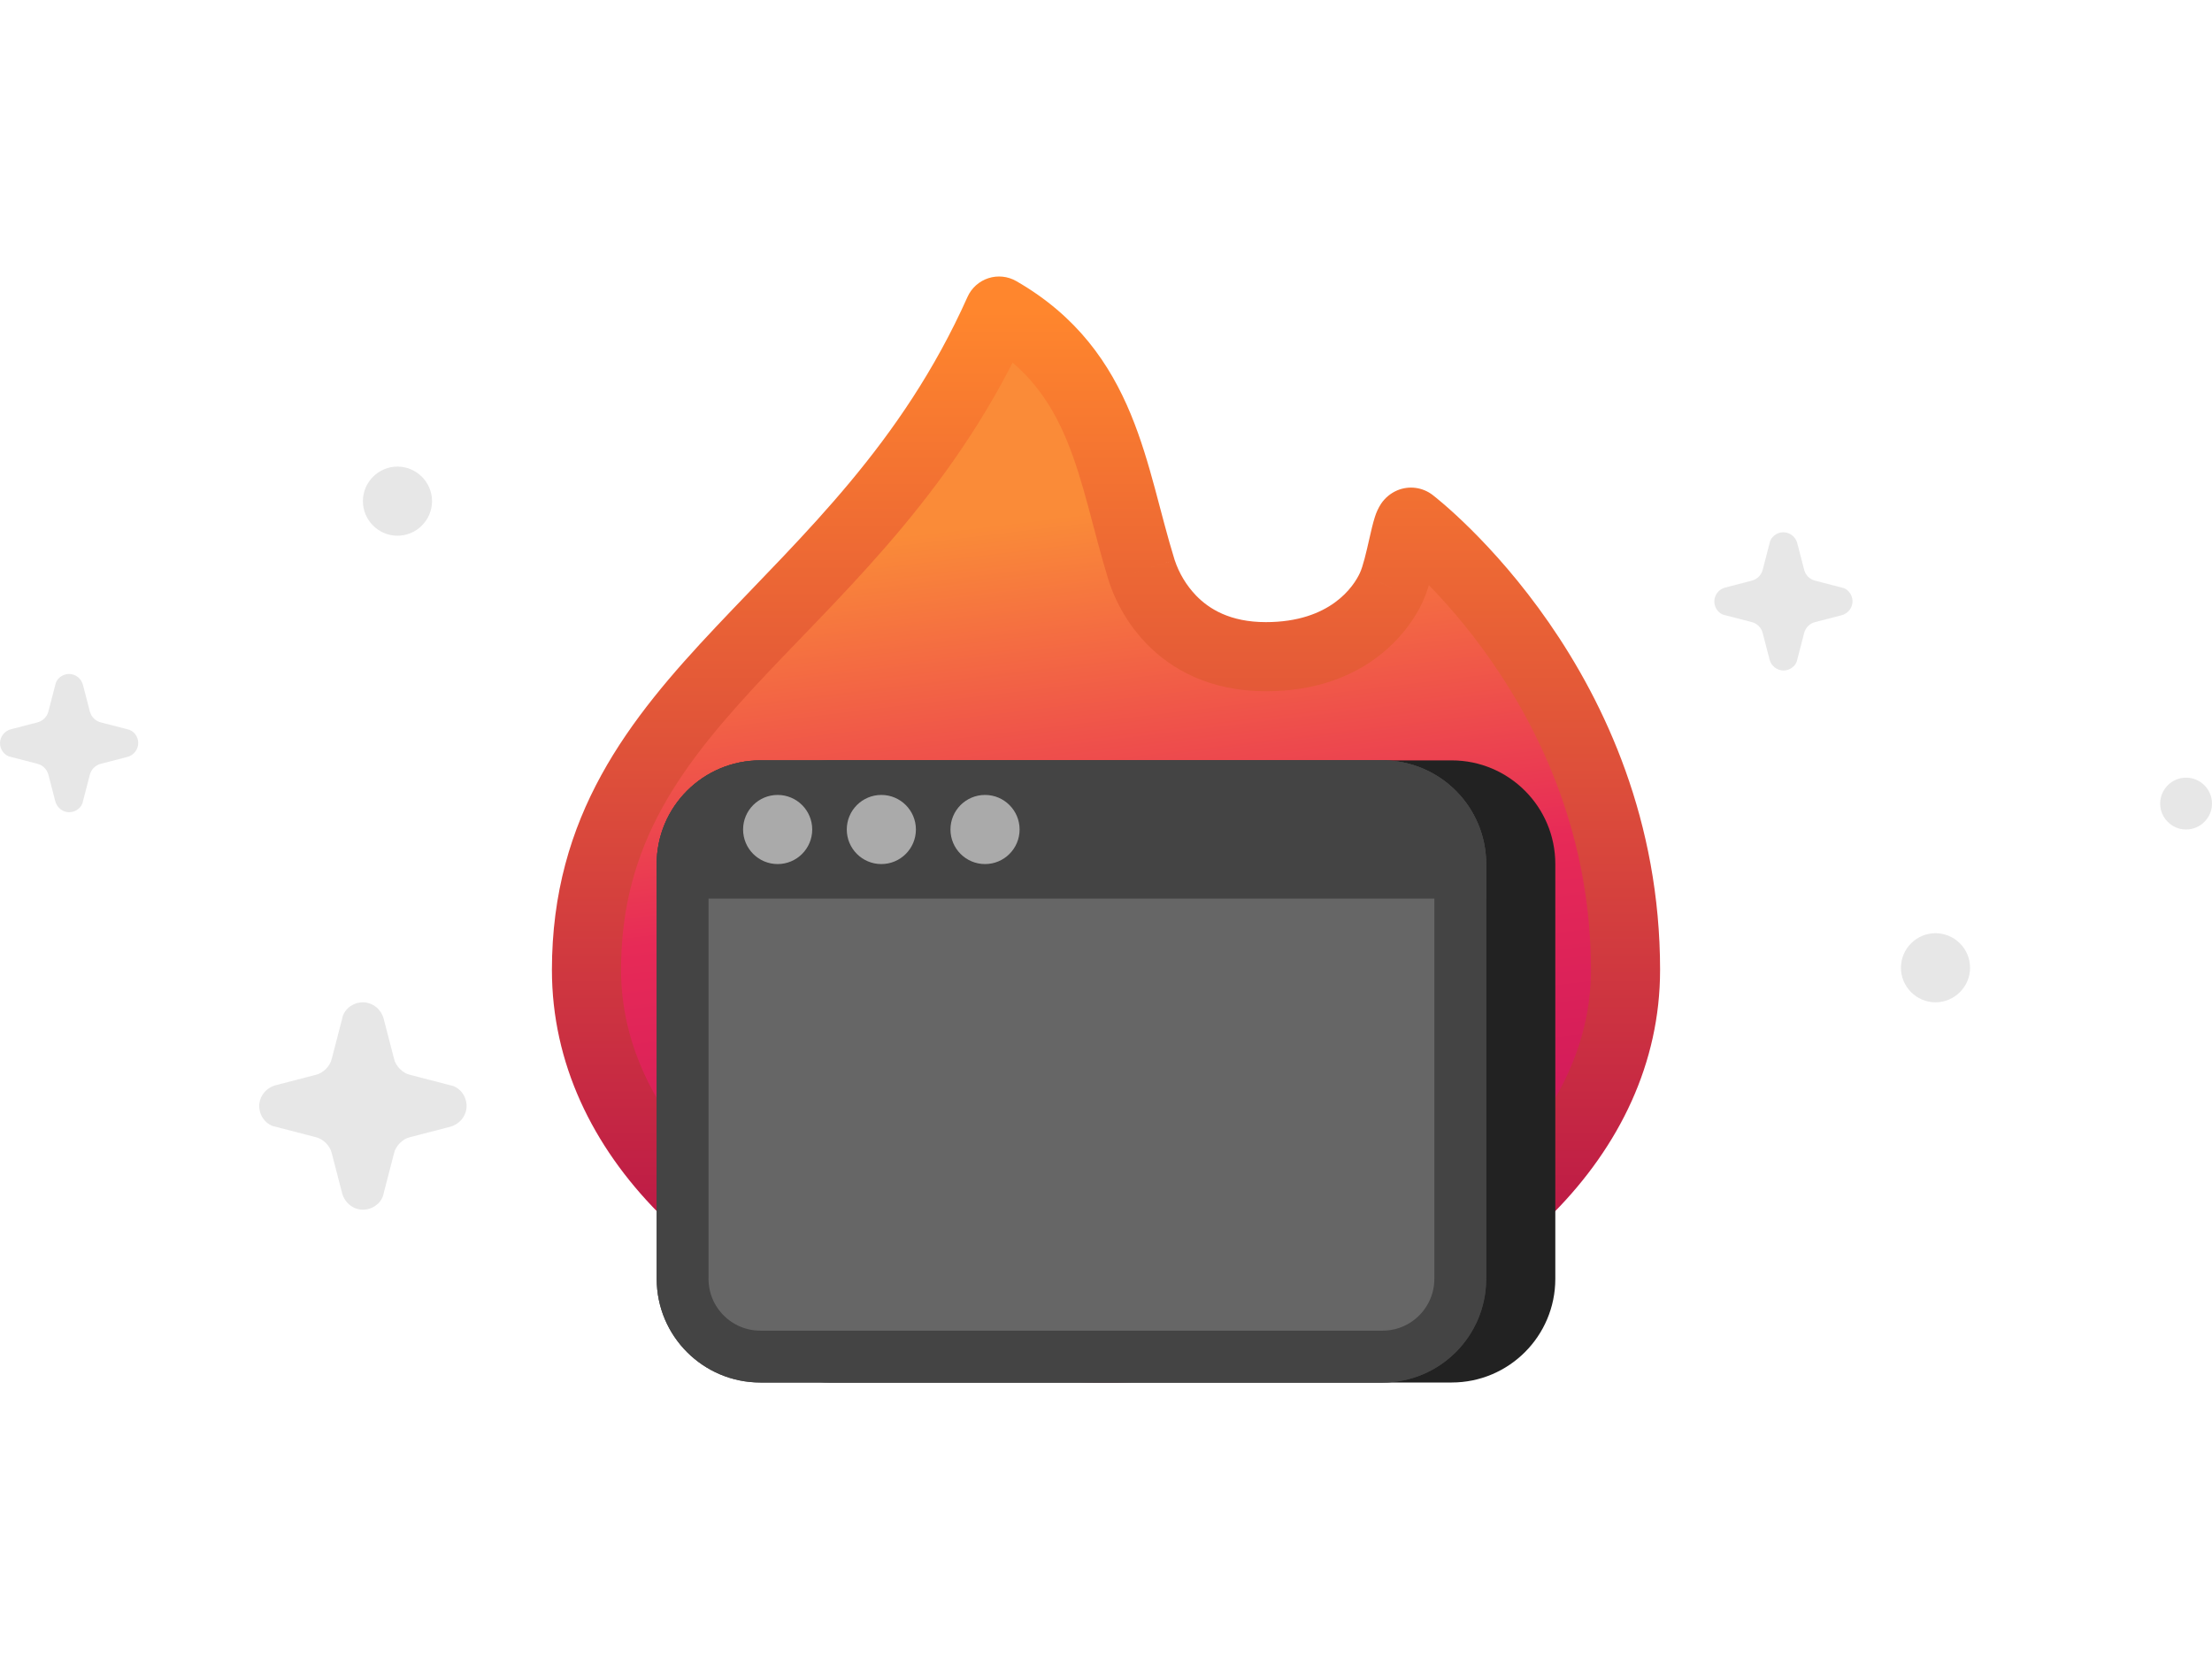
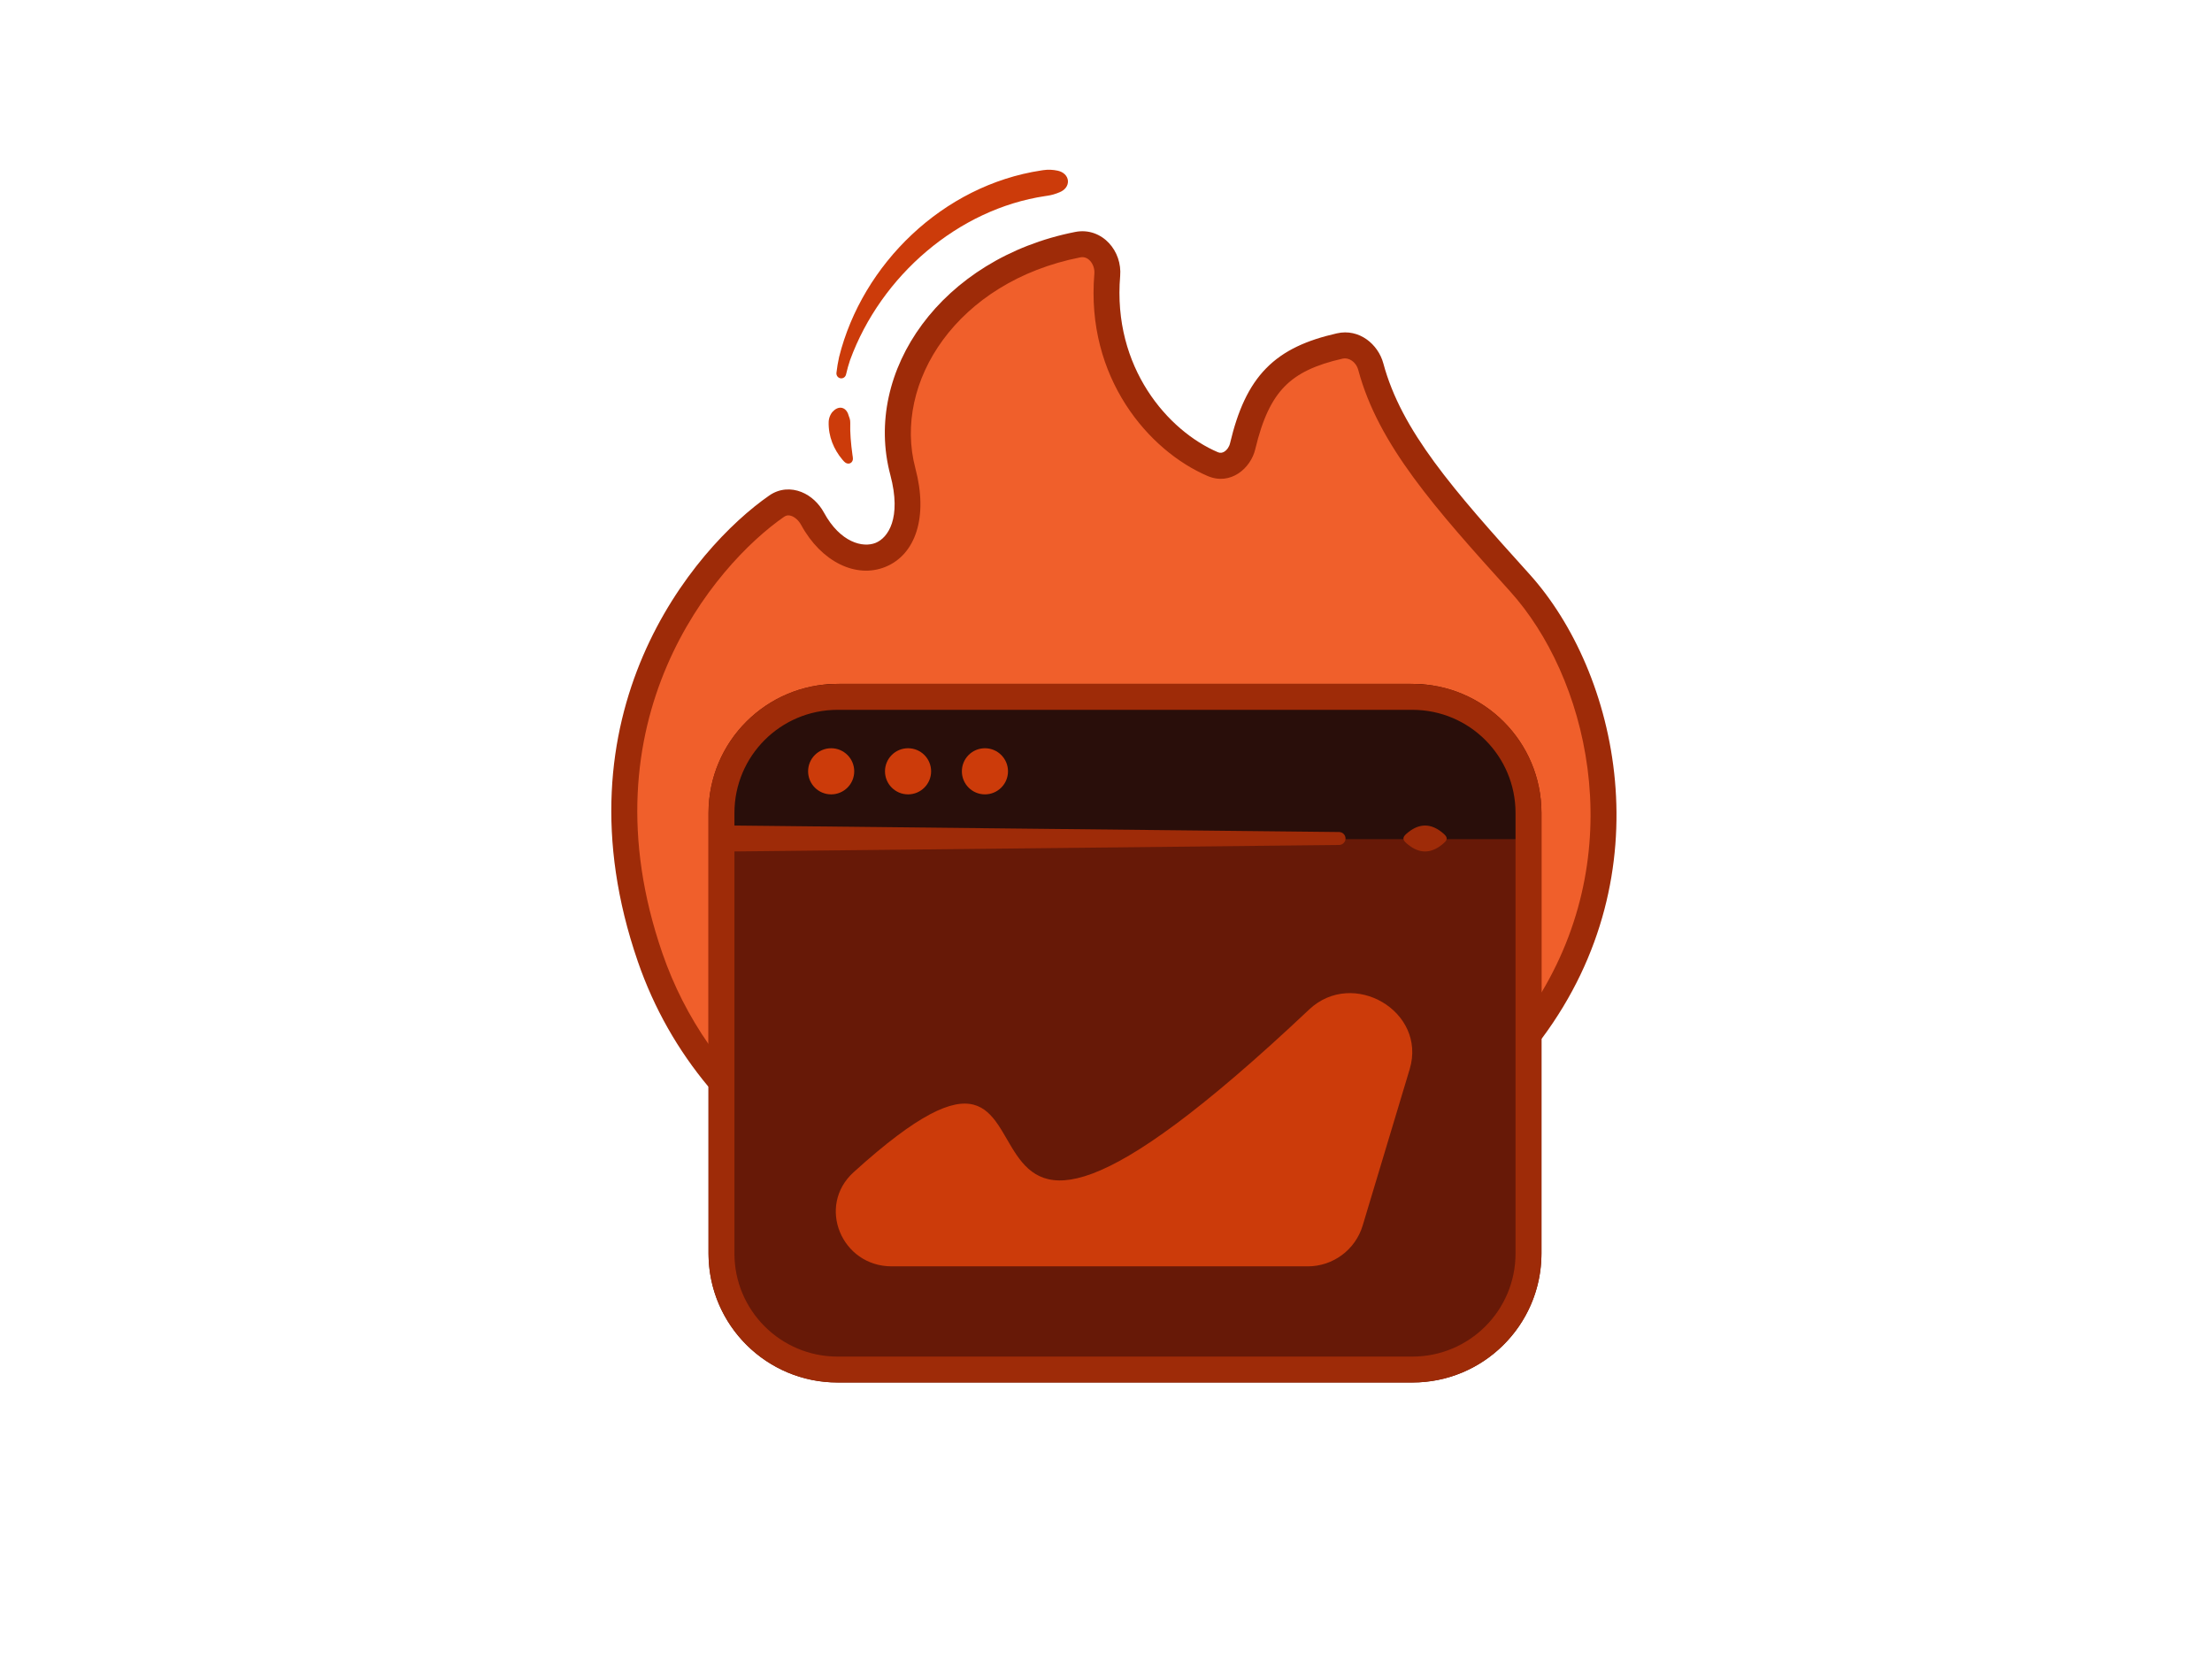
- <svg xmlns="http://www.w3.org/2000/svg" fill="none" viewBox="0 0 128 96">
-   <path fill="#888" d="m106.572 34-1.543-.4a.875.875 0 0 1-.629-.629l-.4-1.542a.84.84 0 0 0-.8-.629c-.4 0-.743.286-.8.629l-.4 1.542a.876.876 0 0 1-.628.629l-1.543.4a.841.841 0 0 0-.629.8c0 .4.286.743.629.8l1.543.4a.875.875 0 0 1 .628.629l.4 1.542a.84.84 0 0 0 .8.629c.4 0 .743-.286.8-.629l.4-1.542a.875.875 0 0 1 .629-.629l1.543-.4a.84.84 0 0 0 .628-.8c0-.4-.286-.743-.628-.8ZM112 54c-1.1 0-2 .9-2 2s.9 2 2 2 2-.9 2-2-.9-2-2-2Zm-85.943 8.8-2.314-.6c-.429-.086-.857-.514-.943-.943l-.6-2.314c-.171-.6-.686-.943-1.2-.943-.6 0-1.114.428-1.2.943l-.6 2.314c-.086.429-.514.857-.943.943l-2.314.6c-.6.171-.943.686-.943 1.2 0 .6.429 1.114.943 1.2l2.314.6c.429.086.857.514.943.943l.6 2.314c.171.6.686.943 1.2.943.6 0 1.114-.429 1.2-.943l.6-2.314c.086-.429.514-.857.943-.943l2.314-.6c.6-.172.943-.686.943-1.2 0-.6-.429-1.114-.943-1.2ZM7.371 42.2l-1.542-.4a.875.875 0 0 1-.629-.629l-.4-1.542a.841.841 0 0 0-.8-.63c-.4 0-.743.287-.8.63l-.4 1.542a.875.875 0 0 1-.629.629l-1.542.4A.841.841 0 0 0 0 43c0 .4.286.743.629.8l1.542.4a.876.876 0 0 1 .629.628l.4 1.543c.114.4.457.629.8.629.4 0 .743-.286.8-.629l.4-1.543a.876.876 0 0 1 .629-.628l1.542-.4A.841.841 0 0 0 8 43c0-.4-.286-.743-.629-.8ZM126.5 45c-.825 0-1.5.675-1.5 1.5s.675 1.5 1.5 1.5 1.5-.675 1.5-1.5-.675-1.5-1.5-1.5ZM23 27c-1.1 0-2 .9-2 2s.9 2 2 2 2-.9 2-2-.9-2-2-2Z" opacity=".2" />
-   <path fill="url(#Fire-Window-Dark-128_svg__a)" d="M58.23 18c6.227 3.52 6.627 9.4 8.397 15 .3.949 1.915 5 7.313 5 4.798 0 6.782-2.729 7.382-4 .6-1.27.9-3.999 1.2-3.771.3.228 10.478 9.636 10.478 25.907C93 68.339 81.022 76 64.527 76c-16.494 0-30.59-7.661-30.59-19.864 0-16.271 16.195-20.34 24.293-38.136Z" />
-   <path fill="url(#Fire-Window-Dark-128_svg__b)" d="m57.81 18 .998-1.734a2 2 0 0 0-2.823.918L57.81 18Zm8.254 15-1.91.593 1.91-.593Zm14.44 1 1.815.841L80.505 34Zm1.18-3.771 1.226-1.58-.006-.005-1.22 1.585Zm12.379 25.907h2-2ZM74.406 76.627l.526 1.93-.526-1.93ZM64 78v2-2Zm-10.406-1.373-.526 1.93.526-1.93ZM33.937 56.136h-2 2ZM57.81 18l-.997 1.734c2.593 1.49 3.966 3.449 4.919 5.751.49 1.182.866 2.45 1.238 3.826.362 1.338.734 2.835 1.183 4.282l1.91-.593 1.91-.593c-.42-1.353-.75-2.691-1.142-4.14-.382-1.413-.812-2.884-1.403-4.312-1.209-2.918-3.093-5.66-6.62-7.689L57.81 18Zm8.254 15-1.91.593a9.436 9.436 0 0 0 2.188 3.655C67.789 38.74 70.019 40 73.25 40v-4c-2.074 0-3.29-.766-4.036-1.536a5.445 5.445 0 0 1-1.24-2.057l-1.91.593Zm7.186 5v2c5.684 0 8.24-3.37 9.07-5.159L80.504 34l-1.814-.841c-.35.754-1.692 2.841-5.44 2.841v2Zm7.255-4 1.814.841c.406-.875.674-2.129.836-2.846.1-.437.162-.699.207-.84.035-.109.003.038-.132.238a1.868 1.868 0 0 1-.822.668 1.952 1.952 0 0 1-1.944-.248l1.22-1.584 1.22-1.585a2.052 2.052 0 0 0-2.055-.266 2.134 2.134 0 0 0-.934.776 3.04 3.04 0 0 0-.361.778c-.111.346-.215.803-.3 1.178-.206.908-.38 1.653-.564 2.049l1.815.841Zm1.179-3.771-1.227 1.58c.213.164 11.606 9.05 11.606 24.327h4c0-17.266-12.776-27.195-13.153-27.487l-1.226 1.58Zm12.379 25.907h-2c0 8.183-7.302 15.598-18.182 18.561l.525 1.93.526 1.93c11.746-3.199 21.13-11.664 21.13-22.421h-2ZM74.406 76.627l-.525-1.93A37.688 37.688 0 0 1 64 76v4c3.807 0 7.495-.507 10.932-1.443l-.526-1.93ZM64 78v-2c-3.453 0-6.788-.46-9.88-1.303l-.526 1.93-.526 1.93A41.689 41.689 0 0 0 64 80v-2Zm-10.406-1.373.525-1.93C43.24 71.734 35.938 64.32 35.938 56.136h-4c0 10.757 9.384 19.222 21.13 22.42l.526-1.929ZM33.937 56.136h2c0-7.327 3.504-11.922 8.408-17.124 4.87-5.166 11.14-10.913 15.291-20.196L57.81 18l-1.825-.816c-3.807 8.514-9.474 13.699-14.55 19.084-5.043 5.349-9.498 10.923-9.498 19.868h2Z" />
-   <rect width="48" height="36" x="42" y="44" fill="#222" rx="6" />
-   <rect width="48" height="36" x="38" y="44" fill="#444" rx="6" />
-   <rect width="45" height="33" x="39.5" y="45.5" fill="#666" stroke="#444" stroke-width="3" rx="4.5" />
-   <path fill="#444" d="M38 50a6 6 0 0 1 6-6h36a6 6 0 0 1 6 6v2H38v-2Z" />
-   <path fill="#AAA" d="M45 46a2 2 0 1 1 0 4 2 2 0 0 1 0-4Zm6 0a2 2 0 1 1 0 4 2 2 0 0 1 0-4Zm6 0a2 2 0 1 1 0 4 2 2 0 0 1 0-4Z" />
-   <defs>
-     <linearGradient id="Fire-Window-Dark-128_svg__a" x1="63.782" x2="68.793" y1="29.6" y2="71.206" gradientUnits="userSpaceOnUse">
-       <stop stop-color="#FA8B38" />
-       <stop offset=".52" stop-color="#E72A57" />
-       <stop offset="1" stop-color="#CC165B" />
-     </linearGradient>
-     <linearGradient id="Fire-Window-Dark-128_svg__b" x1="64" x2="64" y1="18" y2="78" gradientUnits="userSpaceOnUse">
-       <stop stop-color="#FF862D" />
-       <stop offset="1" stop-color="#B40B4A" />
-     </linearGradient>
-   </defs>
+ <svg xmlns="http://www.w3.org/2000/svg" width="128" height="96" viewBox="0 0 128 96" fill="none">
+   <path d="M52.245 27.289C50.786 21.801 54.924 15.623 62.368 14.157C63.363 13.961 64.158 14.895 64.073 15.906C63.598 21.568 67.038 25.517 70.181 26.857C70.942 27.181 71.717 26.627 71.908 25.823C72.776 22.173 74.227 20.769 77.528 20.02C78.341 19.835 79.107 20.416 79.324 21.221C80.432 25.336 83.542 28.848 87.941 33.717C92.857 39.159 95.499 50.388 88.631 59.631C81.762 68.873 76.532 70.457 64.4 71.302C52.267 72.148 41.294 66.047 37.619 55.398C32.83 41.52 40.723 32.216 44.945 29.287C45.68 28.777 46.591 29.232 47.019 30.018C49.124 33.882 53.666 32.636 52.245 27.289Z" fill="#F05F2B" />
+   <path d="M41 47.041C41 42.917 44.343 39.574 48.466 39.574H81.733C85.856 39.574 89.199 42.917 89.199 47.041V72.533C89.199 76.656 85.856 79.999 81.733 79.999H48.466C44.343 79.999 41 76.656 41 72.533V47.041Z" fill="#671907" />
+   <path d="M41.172 47.041C41.172 42.917 44.515 39.574 48.638 39.574H81.559C85.682 39.574 89.025 42.917 89.025 47.041V48.557H41.172V47.041Z" fill="#290E0A" />
+   <path d="M82.463 47.771C82.783 47.771 83.104 47.897 83.424 48.15C83.46 48.178 83.496 48.208 83.531 48.239C83.58 48.283 83.627 48.327 83.661 48.374C83.695 48.421 83.715 48.47 83.715 48.521C83.715 48.571 83.695 48.62 83.661 48.668C83.627 48.715 83.58 48.758 83.531 48.802C83.496 48.833 83.46 48.863 83.424 48.891C83.104 49.144 82.783 49.271 82.463 49.271C82.142 49.271 81.822 49.144 81.501 48.891C81.466 48.863 81.43 48.833 81.394 48.802C81.346 48.758 81.299 48.715 81.265 48.668C81.23 48.62 81.211 48.571 81.211 48.521C81.211 48.47 81.23 48.421 81.265 48.374C81.299 48.327 81.346 48.283 81.394 48.239C81.43 48.208 81.466 48.178 81.501 48.15C81.822 47.897 82.142 47.771 82.463 47.771Z" fill="#9E2B08" />
+   <path fill-rule="evenodd" clip-rule="evenodd" d="M62.223 13.421C63.006 13.267 63.708 13.567 64.174 14.068C64.632 14.559 64.88 15.254 64.82 15.969C64.375 21.275 67.597 24.941 70.475 26.168C70.606 26.223 70.731 26.21 70.856 26.13C70.994 26.043 71.124 25.873 71.178 25.65C71.626 23.764 72.249 22.349 73.27 21.309C74.295 20.264 75.641 19.68 77.362 19.289C78.653 18.995 79.751 19.924 80.048 21.027C81.1 24.932 84.061 28.304 88.497 33.215C93.616 38.881 96.345 50.507 89.232 60.078C89.221 60.093 89.21 60.108 89.198 60.123V72.534L89.196 72.726C89.094 76.761 85.791 80 81.732 80H48.466C44.407 80 41.104 76.761 41.002 72.726L40.999 72.534V62.892C39.244 60.79 37.848 58.362 36.91 55.643C31.977 41.348 40.117 31.724 44.517 28.671C45.117 28.255 45.798 28.241 46.374 28.47C46.93 28.691 47.391 29.133 47.678 29.66C48.624 31.398 49.935 31.713 50.671 31.413C51.371 31.129 52.19 30.003 51.52 27.483C49.921 21.47 54.469 14.948 62.223 13.421ZM48.466 41.075C45.171 41.075 42.5 43.746 42.499 47.041V47.771C43.076 47.777 43.653 47.783 44.23 47.789C54.733 47.902 65.237 48.014 75.74 48.127C76.323 48.133 76.907 48.139 77.49 48.146C77.588 48.147 77.683 48.187 77.752 48.257C77.822 48.328 77.861 48.422 77.861 48.521C77.861 48.619 77.822 48.713 77.752 48.784C77.683 48.854 77.589 48.895 77.49 48.896C76.907 48.902 76.323 48.908 75.74 48.914C65.237 49.027 54.733 49.139 44.23 49.252C43.653 49.258 43.076 49.264 42.499 49.27V72.534C42.499 75.829 45.171 78.5 48.466 78.5H81.732C85.027 78.5 87.698 75.829 87.698 72.534V47.041C87.698 43.746 85.027 41.075 81.732 41.075H48.466ZM63.077 15.091C62.918 14.92 62.724 14.851 62.512 14.893C55.378 16.298 51.65 22.134 52.969 27.097C53.721 29.923 52.978 32.094 51.236 32.803C49.531 33.497 47.518 32.503 46.36 30.378C46.219 30.118 46.01 29.94 45.82 29.864C45.649 29.796 45.507 29.81 45.372 29.904C41.328 32.709 33.683 41.694 38.328 55.154C38.986 57.062 39.89 58.822 40.999 60.417V47.041C41 42.918 44.342 39.575 48.466 39.575H81.732C85.855 39.575 89.198 42.918 89.198 47.041V57.435C94.312 48.895 91.793 39.102 87.384 34.221C83.023 29.394 79.764 25.742 78.6 21.418C78.463 20.91 78.028 20.676 77.694 20.752C76.113 21.111 75.083 21.603 74.34 22.36C73.593 23.121 73.056 24.233 72.637 25.996C72.375 27.098 71.209 28.111 69.887 27.547C66.478 26.094 62.821 21.861 63.326 15.844C63.351 15.548 63.244 15.27 63.077 15.091Z" fill="#9E2B08" />
+   <path d="M75.755 58.417C78.295 56.022 82.578 58.526 81.573 61.869L78.853 70.916C78.431 72.319 77.139 73.279 75.675 73.279H51.601C48.695 73.279 47.242 69.784 49.395 67.832C64.425 54.202 50.763 81.983 75.755 58.417Z" fill="#CC3B0A" />
+   <path d="M48.096 43.298C48.834 43.298 49.431 43.895 49.431 44.633C49.431 45.37 48.834 45.967 48.096 45.967C47.359 45.967 46.762 45.37 46.762 44.633C46.762 43.895 47.359 43.298 48.096 43.298Z" fill="#CC3B0A" />
+   <path d="M52.546 43.298C53.283 43.298 53.88 43.895 53.88 44.633C53.88 45.37 53.283 45.967 52.546 45.967C51.809 45.967 51.211 45.37 51.211 44.633C51.211 43.895 51.809 43.298 52.546 43.298Z" fill="#CC3B0A" />
+   <path d="M56.994 43.298C57.731 43.298 58.329 43.895 58.329 44.633C58.329 45.37 57.731 45.967 56.994 45.967C56.257 45.967 55.66 45.37 55.66 44.633C55.66 43.895 56.257 43.298 56.994 43.298Z" fill="#CC3B0A" />
+   <path d="M48.417 23.643C48.518 23.594 48.626 23.578 48.727 23.603C48.828 23.627 48.916 23.691 48.984 23.781C49.052 23.871 49.094 23.982 49.124 24.094C49.14 24.132 49.153 24.169 49.165 24.206C49.192 24.295 49.205 24.379 49.201 24.466C49.183 25.016 49.236 25.654 49.329 26.326C49.336 26.369 49.342 26.413 49.349 26.457C49.36 26.523 49.359 26.592 49.334 26.655C49.31 26.718 49.266 26.77 49.209 26.799C49.152 26.828 49.084 26.834 49.019 26.816C48.953 26.799 48.895 26.759 48.848 26.711C48.814 26.675 48.781 26.637 48.748 26.6C48.25 26.009 47.928 25.258 47.952 24.41C47.957 24.275 47.992 24.139 48.057 24.009C48.083 23.957 48.115 23.906 48.151 23.857C48.228 23.772 48.316 23.692 48.417 23.643Z" fill="#CC3B0A" />
+   <path d="M60.377 9.845C60.651 9.806 60.929 9.817 61.212 9.878C61.357 9.912 61.498 9.975 61.608 10.079C61.717 10.182 61.785 10.316 61.797 10.457C61.809 10.599 61.765 10.742 61.675 10.861C61.585 10.981 61.456 11.066 61.319 11.123C61.076 11.227 60.84 11.295 60.595 11.329C60.559 11.334 60.524 11.34 60.488 11.345C55.461 12.094 50.985 15.937 49.191 20.835C49.099 21.11 49.02 21.39 48.957 21.668C48.941 21.738 48.9 21.802 48.84 21.844C48.78 21.886 48.706 21.902 48.635 21.89C48.563 21.878 48.499 21.838 48.456 21.779C48.412 21.719 48.394 21.645 48.402 21.573C48.436 21.269 48.489 20.96 48.556 20.657C49.9 15.283 54.559 10.724 60.257 9.863C60.297 9.856 60.337 9.851 60.377 9.845Z" fill="#CC3B0A" />
</svg>
